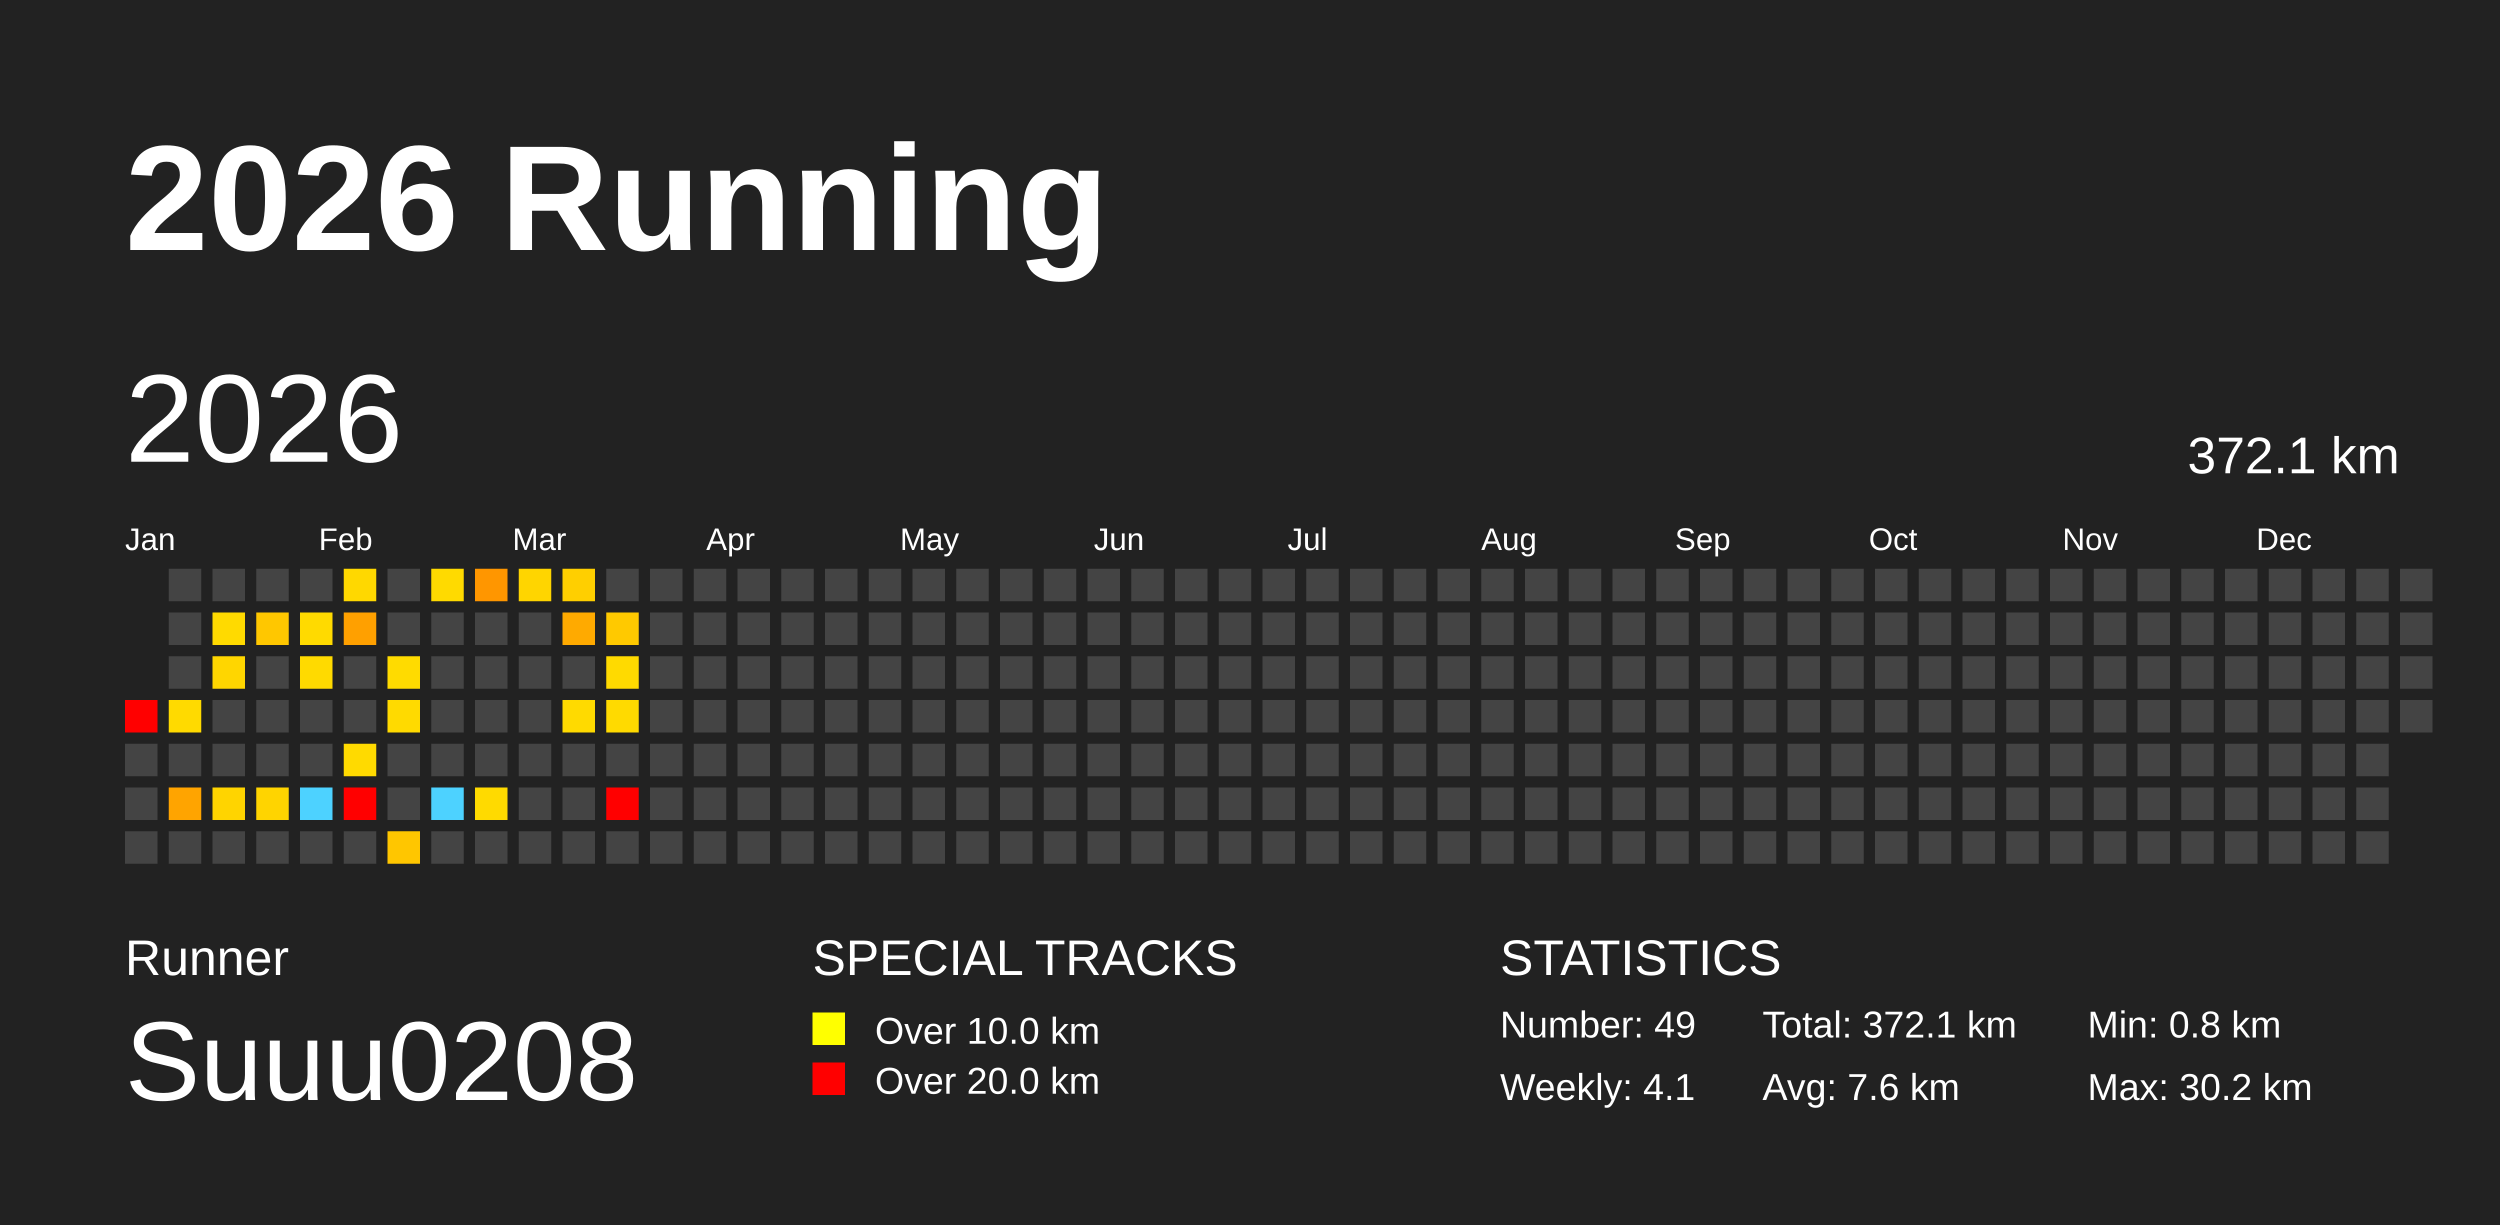
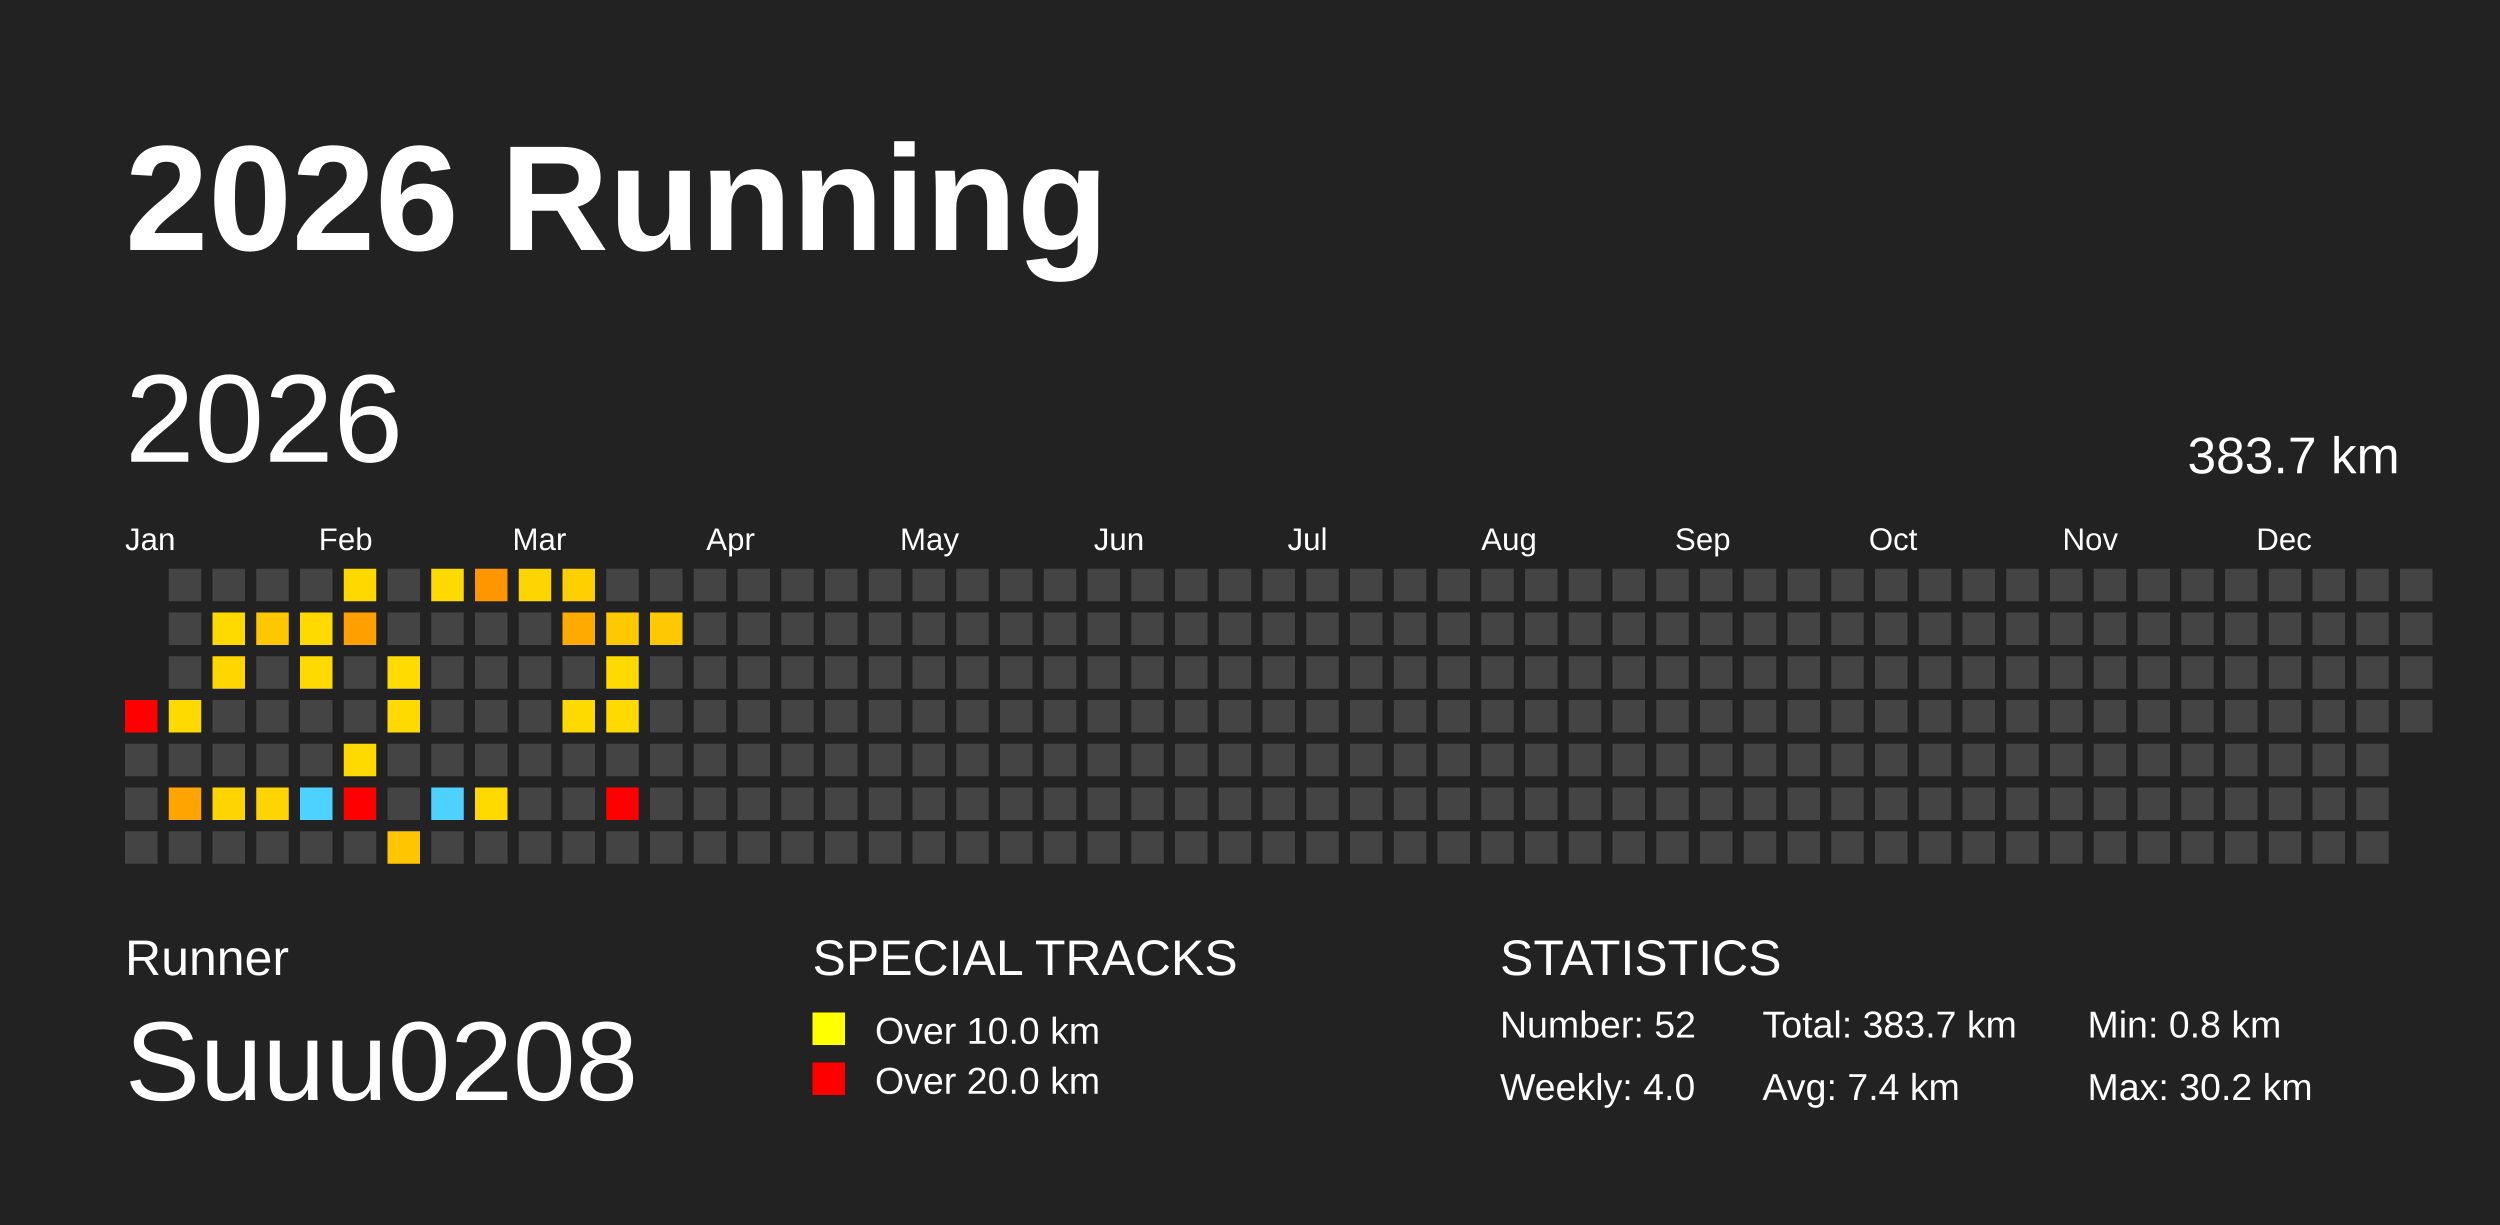
<svg xmlns="http://www.w3.org/2000/svg" baseProfile="full" height="98mm" version="1.1" viewBox="0,0,200,98" width="200mm">
  <defs />
  <rect fill="#222222" height="98" width="200" x="0" y="0" />
  <text fill="#FFFFFF" style="font-size:12px; font-family:Arial; font-weight:bold;" x="10" y="20">2026 Running</text>
  <text fill="#FFFFFF" style="font-size:4px; font-family:Arial" x="10" y="78">Runner</text>
  <text fill="#FFFFFF" style="font-size:9px; font-family:Arial" x="10" y="88">Suuu0208</text>
  <text fill="#FFFFFF" style="font-size:4px; font-family:Arial" x="65" y="78">SPECIAL TRACKS</text>
  <rect fill="yellow" height="2.6" width="2.6" x="65" y="81" />
  <text fill="#FFFFFF" style="font-size:3px; font-family:Arial" x="70" y="83.5">Over 10.0 km</text>
  <rect fill="red" height="2.6" width="2.6" x="65" y="85" />
  <text fill="#FFFFFF" style="font-size:3px; font-family:Arial" x="70" y="87.5">Over 20.0 km</text>
  <text fill="#FFFFFF" style="font-size:4px; font-family:Arial" x="120" y="78">STATISTICS</text>
-   <text fill="#FFFFFF" style="font-size:3px; font-family:Arial" x="120" y="83">Number: 49</text>
-   <text fill="#FFFFFF" style="font-size:3px; font-family:Arial" x="120" y="88">Weekly: 4.1</text>
-   <text fill="#FFFFFF" style="font-size:3px; font-family:Arial" x="141" y="83">Total: 372.1 km</text>
-   <text fill="#FFFFFF" style="font-size:3px; font-family:Arial" x="141" y="88">Avg: 7.6 km</text>
+   <text fill="#FFFFFF" style="font-size:3px; font-family:Arial" x="120" y="83">Number: 52</text>
+   <text fill="#FFFFFF" style="font-size:3px; font-family:Arial" x="120" y="88">Weekly: 4.0</text>
+   <text fill="#FFFFFF" style="font-size:3px; font-family:Arial" x="141" y="83">Total: 383.7 km</text>
+   <text fill="#FFFFFF" style="font-size:3px; font-family:Arial" x="141" y="88">Avg: 7.4 km</text>
  <text fill="#FFFFFF" style="font-size:3px; font-family:Arial" x="167" y="83">Min: 0.8 km</text>
  <text fill="#FFFFFF" style="font-size:3px; font-family:Arial" x="167" y="88">Max: 30.2 km</text>
  <text dominant-baseline="hanging" fill="#FFFFFF" style="font-size:10.0px; font-family:Arial;" x="10" y="30">2026</text>
-   <text dominant-baseline="hanging" fill="#FFFFFF" style="font-size:4.125px; font-family:Arial;" x="175" y="35">372.1 km</text>
+   <text dominant-baseline="hanging" fill="#FFFFFF" style="font-size:4.125px; font-family:Arial;" x="175" y="35">383.7 km</text>
  <text fill="#FFFFFF" style="font-size:2.5px; font-family:Arial" x="10.0" y="44">Jan</text>
  <text fill="#FFFFFF" style="font-size:2.5px; font-family:Arial" x="25.5" y="44">Feb</text>
  <text fill="#FFFFFF" style="font-size:2.5px; font-family:Arial" x="41.0" y="44">Mar</text>
  <text fill="#FFFFFF" style="font-size:2.5px; font-family:Arial" x="56.5" y="44">Apr</text>
  <text fill="#FFFFFF" style="font-size:2.5px; font-family:Arial" x="72.0" y="44">May</text>
  <text fill="#FFFFFF" style="font-size:2.5px; font-family:Arial" x="87.5" y="44">Jun</text>
  <text fill="#FFFFFF" style="font-size:2.5px; font-family:Arial" x="103.0" y="44">Jul</text>
  <text fill="#FFFFFF" style="font-size:2.5px; font-family:Arial" x="118.5" y="44">Aug</text>
  <text fill="#FFFFFF" style="font-size:2.5px; font-family:Arial" x="134.0" y="44">Sep</text>
  <text fill="#FFFFFF" style="font-size:2.5px; font-family:Arial" x="149.5" y="44">Oct</text>
  <text fill="#FFFFFF" style="font-size:2.5px; font-family:Arial" x="165.0" y="44">Nov</text>
  <text fill="#FFFFFF" style="font-size:2.5px; font-family:Arial" x="180.5" y="44">Dec</text>
  <rect fill="red" height="2.6" width="2.6" x="10.0" y="56.0" />
  <rect fill="#444444" height="2.6" width="2.6" x="10.0" y="59.5" />
  <rect fill="#444444" height="2.6" width="2.6" x="10.0" y="63.0" />
  <rect fill="#444444" height="2.6" width="2.6" x="10.0" y="66.5" />
  <rect fill="#444444" height="2.6" width="2.6" x="13.5" y="45.5" />
  <rect fill="#444444" height="2.6" width="2.6" x="13.5" y="49.0" />
  <rect fill="#444444" height="2.6" width="2.6" x="13.5" y="52.5" />
  <rect fill="#ffda00" height="2.6" width="2.6" x="13.5" y="56.0" />
  <rect fill="#444444" height="2.6" width="2.6" x="13.5" y="59.5" />
  <rect fill="#ffa400" height="2.6" width="2.6" x="13.5" y="63.0" />
  <rect fill="#444444" height="2.6" width="2.6" x="13.5" y="66.5" />
  <rect fill="#444444" height="2.6" width="2.6" x="17.0" y="45.5" />
  <rect fill="#ffda00" height="2.6" width="2.6" x="17.0" y="49.0" />
  <rect fill="#ffd600" height="2.6" width="2.6" x="17.0" y="52.5" />
  <rect fill="#444444" height="2.6" width="2.6" x="17.0" y="56.0" />
  <rect fill="#444444" height="2.6" width="2.6" x="17.0" y="59.5" />
  <rect fill="#ffd400" height="2.6" width="2.6" x="17.0" y="63.0" />
  <rect fill="#444444" height="2.6" width="2.6" x="17.0" y="66.5" />
  <rect fill="#444444" height="2.6" width="2.6" x="20.5" y="45.5" />
  <rect fill="#ffc700" height="2.6" width="2.6" x="20.5" y="49.0" />
  <rect fill="#444444" height="2.6" width="2.6" x="20.5" y="52.5" />
  <rect fill="#444444" height="2.6" width="2.6" x="20.5" y="56.0" />
  <rect fill="#444444" height="2.6" width="2.6" x="20.5" y="59.5" />
  <rect fill="#ffd400" height="2.6" width="2.6" x="20.5" y="63.0" />
  <rect fill="#444444" height="2.6" width="2.6" x="20.5" y="66.5" />
  <rect fill="#444444" height="2.6" width="2.6" x="24.0" y="45.5" />
  <rect fill="#ffda00" height="2.6" width="2.6" x="24.0" y="49.0" />
  <rect fill="#ffda00" height="2.6" width="2.6" x="24.0" y="52.5" />
  <rect fill="#444444" height="2.6" width="2.6" x="24.0" y="56.0" />
  <rect fill="#444444" height="2.6" width="2.6" x="24.0" y="59.5" />
  <rect fill="#4dd2ff" height="2.6" width="2.6" x="24.0" y="63.0" />
  <rect fill="#444444" height="2.6" width="2.6" x="24.0" y="66.5" />
  <rect fill="#ffd800" height="2.6" width="2.6" x="27.5" y="45.5" />
  <rect fill="#ffa000" height="2.6" width="2.6" x="27.5" y="49.0" />
  <rect fill="#444444" height="2.6" width="2.6" x="27.5" y="52.5" />
  <rect fill="#444444" height="2.6" width="2.6" x="27.5" y="56.0" />
  <rect fill="#ffda00" height="2.6" width="2.6" x="27.5" y="59.5" />
  <rect fill="red" height="2.6" width="2.6" x="27.5" y="63.0" />
  <rect fill="#444444" height="2.6" width="2.6" x="27.5" y="66.5" />
  <rect fill="#444444" height="2.6" width="2.6" x="31.0" y="45.5" />
  <rect fill="#444444" height="2.6" width="2.6" x="31.0" y="49.0" />
  <rect fill="#ffdb00" height="2.6" width="2.6" x="31.0" y="52.5" />
  <rect fill="#ffda00" height="2.6" width="2.6" x="31.0" y="56.0" />
  <rect fill="#444444" height="2.6" width="2.6" x="31.0" y="59.5" />
  <rect fill="#444444" height="2.6" width="2.6" x="31.0" y="63.0" />
  <rect fill="#ffc600" height="2.6" width="2.6" x="31.0" y="66.5" />
  <rect fill="#ffda00" height="2.6" width="2.6" x="34.5" y="45.5" />
  <rect fill="#444444" height="2.6" width="2.6" x="34.5" y="49.0" />
  <rect fill="#444444" height="2.6" width="2.6" x="34.5" y="52.5" />
  <rect fill="#444444" height="2.6" width="2.6" x="34.5" y="56.0" />
  <rect fill="#444444" height="2.6" width="2.6" x="34.5" y="59.5" />
  <rect fill="#4dd2ff" height="2.6" width="2.6" x="34.5" y="63.0" />
  <rect fill="#444444" height="2.6" width="2.6" x="34.5" y="66.5" />
  <rect fill="#ff9600" height="2.6" width="2.6" x="38.0" y="45.5" />
  <rect fill="#444444" height="2.6" width="2.6" x="38.0" y="49.0" />
  <rect fill="#444444" height="2.6" width="2.6" x="38.0" y="52.5" />
  <rect fill="#444444" height="2.6" width="2.6" x="38.0" y="56.0" />
  <rect fill="#444444" height="2.6" width="2.6" x="38.0" y="59.5" />
  <rect fill="#ffda00" height="2.6" width="2.6" x="38.0" y="63.0" />
  <rect fill="#444444" height="2.6" width="2.6" x="38.0" y="66.5" />
  <rect fill="#ffd500" height="2.6" width="2.6" x="41.5" y="45.5" />
  <rect fill="#444444" height="2.6" width="2.6" x="41.5" y="49.0" />
  <rect fill="#444444" height="2.6" width="2.6" x="41.5" y="52.5" />
  <rect fill="#444444" height="2.6" width="2.6" x="41.5" y="56.0" />
  <rect fill="#444444" height="2.6" width="2.6" x="41.5" y="59.5" />
  <rect fill="#444444" height="2.6" width="2.6" x="41.5" y="63.0" />
  <rect fill="#444444" height="2.6" width="2.6" x="41.5" y="66.5" />
  <rect fill="#ffcf00" height="2.6" width="2.6" x="45.0" y="45.5" />
  <rect fill="#ffaa00" height="2.6" width="2.6" x="45.0" y="49.0" />
  <rect fill="#444444" height="2.6" width="2.6" x="45.0" y="52.5" />
  <rect fill="#ffda00" height="2.6" width="2.6" x="45.0" y="56.0" />
  <rect fill="#444444" height="2.6" width="2.6" x="45.0" y="59.5" />
  <rect fill="#444444" height="2.6" width="2.6" x="45.0" y="63.0" />
  <rect fill="#444444" height="2.6" width="2.6" x="45.0" y="66.5" />
  <rect fill="#444444" height="2.6" width="2.6" x="48.5" y="45.5" />
  <rect fill="#ffc900" height="2.6" width="2.6" x="48.5" y="49.0" />
  <rect fill="#ffda00" height="2.6" width="2.6" x="48.5" y="52.5" />
  <rect fill="#ffda00" height="2.6" width="2.6" x="48.5" y="56.0" />
  <rect fill="#444444" height="2.6" width="2.6" x="48.5" y="59.5" />
  <rect fill="red" height="2.6" width="2.6" x="48.5" y="63.0" />
  <rect fill="#444444" height="2.6" width="2.6" x="48.5" y="66.5" />
  <rect fill="#444444" height="2.6" width="2.6" x="52.0" y="45.5" />
-   <rect fill="#444444" height="2.6" width="2.6" x="52.0" y="49.0" />
+   <rect fill="#ffc900" height="2.6" width="2.6" x="52.0" y="49.0" />
  <rect fill="#444444" height="2.6" width="2.6" x="52.0" y="52.5" />
  <rect fill="#444444" height="2.6" width="2.6" x="52.0" y="56.0" />
  <rect fill="#444444" height="2.6" width="2.6" x="52.0" y="59.5" />
  <rect fill="#444444" height="2.6" width="2.6" x="52.0" y="63.0" />
  <rect fill="#444444" height="2.6" width="2.6" x="52.0" y="66.5" />
  <rect fill="#444444" height="2.6" width="2.6" x="55.5" y="45.5" />
  <rect fill="#444444" height="2.6" width="2.6" x="55.5" y="49.0" />
  <rect fill="#444444" height="2.6" width="2.6" x="55.5" y="52.5" />
  <rect fill="#444444" height="2.6" width="2.6" x="55.5" y="56.0" />
  <rect fill="#444444" height="2.6" width="2.6" x="55.5" y="59.5" />
  <rect fill="#444444" height="2.6" width="2.6" x="55.5" y="63.0" />
  <rect fill="#444444" height="2.6" width="2.6" x="55.5" y="66.5" />
  <rect fill="#444444" height="2.6" width="2.6" x="59.0" y="45.5" />
  <rect fill="#444444" height="2.6" width="2.6" x="59.0" y="49.0" />
  <rect fill="#444444" height="2.6" width="2.6" x="59.0" y="52.5" />
  <rect fill="#444444" height="2.6" width="2.6" x="59.0" y="56.0" />
  <rect fill="#444444" height="2.6" width="2.6" x="59.0" y="59.5" />
  <rect fill="#444444" height="2.6" width="2.6" x="59.0" y="63.0" />
  <rect fill="#444444" height="2.6" width="2.6" x="59.0" y="66.5" />
  <rect fill="#444444" height="2.6" width="2.6" x="62.5" y="45.5" />
  <rect fill="#444444" height="2.6" width="2.6" x="62.5" y="49.0" />
  <rect fill="#444444" height="2.6" width="2.6" x="62.5" y="52.5" />
  <rect fill="#444444" height="2.6" width="2.6" x="62.5" y="56.0" />
  <rect fill="#444444" height="2.6" width="2.6" x="62.5" y="59.5" />
  <rect fill="#444444" height="2.6" width="2.6" x="62.5" y="63.0" />
  <rect fill="#444444" height="2.6" width="2.6" x="62.5" y="66.5" />
  <rect fill="#444444" height="2.6" width="2.6" x="66.0" y="45.5" />
  <rect fill="#444444" height="2.6" width="2.6" x="66.0" y="49.0" />
  <rect fill="#444444" height="2.6" width="2.6" x="66.0" y="52.5" />
  <rect fill="#444444" height="2.6" width="2.6" x="66.0" y="56.0" />
  <rect fill="#444444" height="2.6" width="2.6" x="66.0" y="59.5" />
  <rect fill="#444444" height="2.6" width="2.6" x="66.0" y="63.0" />
  <rect fill="#444444" height="2.6" width="2.6" x="66.0" y="66.5" />
  <rect fill="#444444" height="2.6" width="2.6" x="69.5" y="45.5" />
  <rect fill="#444444" height="2.6" width="2.6" x="69.5" y="49.0" />
  <rect fill="#444444" height="2.6" width="2.6" x="69.5" y="52.5" />
  <rect fill="#444444" height="2.6" width="2.6" x="69.5" y="56.0" />
  <rect fill="#444444" height="2.6" width="2.6" x="69.5" y="59.5" />
  <rect fill="#444444" height="2.6" width="2.6" x="69.5" y="63.0" />
  <rect fill="#444444" height="2.6" width="2.6" x="69.5" y="66.5" />
  <rect fill="#444444" height="2.6" width="2.6" x="73.0" y="45.5" />
  <rect fill="#444444" height="2.6" width="2.6" x="73.0" y="49.0" />
  <rect fill="#444444" height="2.6" width="2.6" x="73.0" y="52.5" />
  <rect fill="#444444" height="2.6" width="2.6" x="73.0" y="56.0" />
  <rect fill="#444444" height="2.6" width="2.6" x="73.0" y="59.5" />
  <rect fill="#444444" height="2.6" width="2.6" x="73.0" y="63.0" />
  <rect fill="#444444" height="2.6" width="2.6" x="73.0" y="66.5" />
  <rect fill="#444444" height="2.6" width="2.6" x="76.5" y="45.5" />
  <rect fill="#444444" height="2.6" width="2.6" x="76.5" y="49.0" />
  <rect fill="#444444" height="2.6" width="2.6" x="76.5" y="52.5" />
  <rect fill="#444444" height="2.6" width="2.6" x="76.5" y="56.0" />
  <rect fill="#444444" height="2.6" width="2.6" x="76.5" y="59.5" />
  <rect fill="#444444" height="2.6" width="2.6" x="76.5" y="63.0" />
  <rect fill="#444444" height="2.6" width="2.6" x="76.5" y="66.5" />
  <rect fill="#444444" height="2.6" width="2.6" x="80.0" y="45.5" />
  <rect fill="#444444" height="2.6" width="2.6" x="80.0" y="49.0" />
  <rect fill="#444444" height="2.6" width="2.6" x="80.0" y="52.5" />
  <rect fill="#444444" height="2.6" width="2.6" x="80.0" y="56.0" />
  <rect fill="#444444" height="2.6" width="2.6" x="80.0" y="59.5" />
  <rect fill="#444444" height="2.6" width="2.6" x="80.0" y="63.0" />
  <rect fill="#444444" height="2.6" width="2.6" x="80.0" y="66.5" />
  <rect fill="#444444" height="2.6" width="2.6" x="83.5" y="45.5" />
  <rect fill="#444444" height="2.6" width="2.6" x="83.5" y="49.0" />
  <rect fill="#444444" height="2.6" width="2.6" x="83.5" y="52.5" />
  <rect fill="#444444" height="2.6" width="2.6" x="83.5" y="56.0" />
  <rect fill="#444444" height="2.6" width="2.6" x="83.5" y="59.5" />
  <rect fill="#444444" height="2.6" width="2.6" x="83.5" y="63.0" />
  <rect fill="#444444" height="2.6" width="2.6" x="83.5" y="66.5" />
  <rect fill="#444444" height="2.6" width="2.6" x="87.0" y="45.5" />
  <rect fill="#444444" height="2.6" width="2.6" x="87.0" y="49.0" />
  <rect fill="#444444" height="2.6" width="2.6" x="87.0" y="52.5" />
  <rect fill="#444444" height="2.6" width="2.6" x="87.0" y="56.0" />
  <rect fill="#444444" height="2.6" width="2.6" x="87.0" y="59.5" />
  <rect fill="#444444" height="2.6" width="2.6" x="87.0" y="63.0" />
  <rect fill="#444444" height="2.6" width="2.6" x="87.0" y="66.5" />
  <rect fill="#444444" height="2.6" width="2.6" x="90.5" y="45.5" />
  <rect fill="#444444" height="2.6" width="2.6" x="90.5" y="49.0" />
  <rect fill="#444444" height="2.6" width="2.6" x="90.5" y="52.5" />
  <rect fill="#444444" height="2.6" width="2.6" x="90.5" y="56.0" />
  <rect fill="#444444" height="2.6" width="2.6" x="90.5" y="59.5" />
  <rect fill="#444444" height="2.6" width="2.6" x="90.5" y="63.0" />
  <rect fill="#444444" height="2.6" width="2.6" x="90.5" y="66.5" />
  <rect fill="#444444" height="2.6" width="2.6" x="94.0" y="45.5" />
  <rect fill="#444444" height="2.6" width="2.6" x="94.0" y="49.0" />
  <rect fill="#444444" height="2.6" width="2.6" x="94.0" y="52.5" />
  <rect fill="#444444" height="2.6" width="2.6" x="94.0" y="56.0" />
  <rect fill="#444444" height="2.6" width="2.6" x="94.0" y="59.5" />
  <rect fill="#444444" height="2.6" width="2.6" x="94.0" y="63.0" />
  <rect fill="#444444" height="2.6" width="2.6" x="94.0" y="66.5" />
  <rect fill="#444444" height="2.6" width="2.6" x="97.5" y="45.5" />
  <rect fill="#444444" height="2.6" width="2.6" x="97.5" y="49.0" />
  <rect fill="#444444" height="2.6" width="2.6" x="97.5" y="52.5" />
  <rect fill="#444444" height="2.6" width="2.6" x="97.5" y="56.0" />
  <rect fill="#444444" height="2.6" width="2.6" x="97.5" y="59.5" />
  <rect fill="#444444" height="2.6" width="2.6" x="97.5" y="63.0" />
  <rect fill="#444444" height="2.6" width="2.6" x="97.5" y="66.5" />
  <rect fill="#444444" height="2.6" width="2.6" x="101.0" y="45.5" />
  <rect fill="#444444" height="2.6" width="2.6" x="101.0" y="49.0" />
  <rect fill="#444444" height="2.6" width="2.6" x="101.0" y="52.5" />
  <rect fill="#444444" height="2.6" width="2.6" x="101.0" y="56.0" />
  <rect fill="#444444" height="2.6" width="2.6" x="101.0" y="59.5" />
  <rect fill="#444444" height="2.6" width="2.6" x="101.0" y="63.0" />
  <rect fill="#444444" height="2.6" width="2.6" x="101.0" y="66.5" />
  <rect fill="#444444" height="2.6" width="2.6" x="104.5" y="45.5" />
  <rect fill="#444444" height="2.6" width="2.6" x="104.5" y="49.0" />
  <rect fill="#444444" height="2.6" width="2.6" x="104.5" y="52.5" />
  <rect fill="#444444" height="2.6" width="2.6" x="104.5" y="56.0" />
  <rect fill="#444444" height="2.6" width="2.6" x="104.5" y="59.5" />
  <rect fill="#444444" height="2.6" width="2.6" x="104.5" y="63.0" />
  <rect fill="#444444" height="2.6" width="2.6" x="104.5" y="66.5" />
  <rect fill="#444444" height="2.6" width="2.6" x="108.0" y="45.5" />
  <rect fill="#444444" height="2.6" width="2.6" x="108.0" y="49.0" />
  <rect fill="#444444" height="2.6" width="2.6" x="108.0" y="52.5" />
  <rect fill="#444444" height="2.6" width="2.6" x="108.0" y="56.0" />
  <rect fill="#444444" height="2.6" width="2.6" x="108.0" y="59.5" />
  <rect fill="#444444" height="2.6" width="2.6" x="108.0" y="63.0" />
  <rect fill="#444444" height="2.6" width="2.6" x="108.0" y="66.5" />
  <rect fill="#444444" height="2.6" width="2.6" x="111.5" y="45.5" />
  <rect fill="#444444" height="2.6" width="2.6" x="111.5" y="49.0" />
  <rect fill="#444444" height="2.6" width="2.6" x="111.5" y="52.5" />
  <rect fill="#444444" height="2.6" width="2.6" x="111.5" y="56.0" />
  <rect fill="#444444" height="2.6" width="2.6" x="111.5" y="59.5" />
  <rect fill="#444444" height="2.6" width="2.6" x="111.5" y="63.0" />
  <rect fill="#444444" height="2.6" width="2.6" x="111.5" y="66.5" />
  <rect fill="#444444" height="2.6" width="2.6" x="115.0" y="45.5" />
  <rect fill="#444444" height="2.6" width="2.6" x="115.0" y="49.0" />
  <rect fill="#444444" height="2.6" width="2.6" x="115.0" y="52.5" />
  <rect fill="#444444" height="2.6" width="2.6" x="115.0" y="56.0" />
  <rect fill="#444444" height="2.6" width="2.6" x="115.0" y="59.5" />
  <rect fill="#444444" height="2.6" width="2.6" x="115.0" y="63.0" />
  <rect fill="#444444" height="2.6" width="2.6" x="115.0" y="66.5" />
  <rect fill="#444444" height="2.6" width="2.6" x="118.5" y="45.5" />
  <rect fill="#444444" height="2.6" width="2.6" x="118.5" y="49.0" />
  <rect fill="#444444" height="2.6" width="2.6" x="118.5" y="52.5" />
  <rect fill="#444444" height="2.6" width="2.6" x="118.5" y="56.0" />
  <rect fill="#444444" height="2.6" width="2.6" x="118.5" y="59.5" />
  <rect fill="#444444" height="2.6" width="2.6" x="118.5" y="63.0" />
  <rect fill="#444444" height="2.6" width="2.6" x="118.5" y="66.5" />
  <rect fill="#444444" height="2.6" width="2.6" x="122.0" y="45.5" />
  <rect fill="#444444" height="2.6" width="2.6" x="122.0" y="49.0" />
  <rect fill="#444444" height="2.6" width="2.6" x="122.0" y="52.5" />
  <rect fill="#444444" height="2.6" width="2.6" x="122.0" y="56.0" />
  <rect fill="#444444" height="2.6" width="2.6" x="122.0" y="59.5" />
  <rect fill="#444444" height="2.6" width="2.6" x="122.0" y="63.0" />
  <rect fill="#444444" height="2.6" width="2.6" x="122.0" y="66.5" />
  <rect fill="#444444" height="2.6" width="2.6" x="125.5" y="45.5" />
  <rect fill="#444444" height="2.6" width="2.6" x="125.5" y="49.0" />
  <rect fill="#444444" height="2.6" width="2.6" x="125.5" y="52.5" />
  <rect fill="#444444" height="2.6" width="2.6" x="125.5" y="56.0" />
  <rect fill="#444444" height="2.6" width="2.6" x="125.5" y="59.5" />
  <rect fill="#444444" height="2.6" width="2.6" x="125.5" y="63.0" />
  <rect fill="#444444" height="2.6" width="2.6" x="125.5" y="66.5" />
  <rect fill="#444444" height="2.6" width="2.6" x="129.0" y="45.5" />
  <rect fill="#444444" height="2.6" width="2.6" x="129.0" y="49.0" />
  <rect fill="#444444" height="2.6" width="2.6" x="129.0" y="52.5" />
  <rect fill="#444444" height="2.6" width="2.6" x="129.0" y="56.0" />
  <rect fill="#444444" height="2.6" width="2.6" x="129.0" y="59.5" />
  <rect fill="#444444" height="2.6" width="2.6" x="129.0" y="63.0" />
  <rect fill="#444444" height="2.6" width="2.6" x="129.0" y="66.5" />
  <rect fill="#444444" height="2.6" width="2.6" x="132.5" y="45.5" />
  <rect fill="#444444" height="2.6" width="2.6" x="132.5" y="49.0" />
  <rect fill="#444444" height="2.6" width="2.6" x="132.5" y="52.5" />
  <rect fill="#444444" height="2.6" width="2.6" x="132.5" y="56.0" />
  <rect fill="#444444" height="2.6" width="2.6" x="132.5" y="59.5" />
  <rect fill="#444444" height="2.6" width="2.6" x="132.5" y="63.0" />
  <rect fill="#444444" height="2.6" width="2.6" x="132.5" y="66.5" />
  <rect fill="#444444" height="2.6" width="2.6" x="136.0" y="45.5" />
  <rect fill="#444444" height="2.6" width="2.6" x="136.0" y="49.0" />
  <rect fill="#444444" height="2.6" width="2.6" x="136.0" y="52.5" />
  <rect fill="#444444" height="2.6" width="2.6" x="136.0" y="56.0" />
  <rect fill="#444444" height="2.6" width="2.6" x="136.0" y="59.5" />
  <rect fill="#444444" height="2.6" width="2.6" x="136.0" y="63.0" />
  <rect fill="#444444" height="2.6" width="2.6" x="136.0" y="66.5" />
  <rect fill="#444444" height="2.6" width="2.6" x="139.5" y="45.5" />
  <rect fill="#444444" height="2.6" width="2.6" x="139.5" y="49.0" />
  <rect fill="#444444" height="2.6" width="2.6" x="139.5" y="52.5" />
  <rect fill="#444444" height="2.6" width="2.6" x="139.5" y="56.0" />
  <rect fill="#444444" height="2.6" width="2.6" x="139.5" y="59.5" />
  <rect fill="#444444" height="2.6" width="2.6" x="139.5" y="63.0" />
  <rect fill="#444444" height="2.6" width="2.6" x="139.5" y="66.5" />
  <rect fill="#444444" height="2.6" width="2.6" x="143.0" y="45.5" />
  <rect fill="#444444" height="2.6" width="2.6" x="143.0" y="49.0" />
  <rect fill="#444444" height="2.6" width="2.6" x="143.0" y="52.5" />
  <rect fill="#444444" height="2.6" width="2.6" x="143.0" y="56.0" />
  <rect fill="#444444" height="2.6" width="2.6" x="143.0" y="59.5" />
  <rect fill="#444444" height="2.6" width="2.6" x="143.0" y="63.0" />
  <rect fill="#444444" height="2.6" width="2.6" x="143.0" y="66.5" />
  <rect fill="#444444" height="2.6" width="2.6" x="146.5" y="45.5" />
  <rect fill="#444444" height="2.6" width="2.6" x="146.5" y="49.0" />
  <rect fill="#444444" height="2.6" width="2.6" x="146.5" y="52.5" />
  <rect fill="#444444" height="2.6" width="2.6" x="146.5" y="56.0" />
  <rect fill="#444444" height="2.6" width="2.6" x="146.5" y="59.5" />
  <rect fill="#444444" height="2.6" width="2.6" x="146.5" y="63.0" />
  <rect fill="#444444" height="2.6" width="2.6" x="146.5" y="66.5" />
  <rect fill="#444444" height="2.6" width="2.6" x="150.0" y="45.5" />
  <rect fill="#444444" height="2.6" width="2.6" x="150.0" y="49.0" />
  <rect fill="#444444" height="2.6" width="2.6" x="150.0" y="52.5" />
  <rect fill="#444444" height="2.6" width="2.6" x="150.0" y="56.0" />
  <rect fill="#444444" height="2.6" width="2.6" x="150.0" y="59.5" />
  <rect fill="#444444" height="2.6" width="2.6" x="150.0" y="63.0" />
  <rect fill="#444444" height="2.6" width="2.6" x="150.0" y="66.5" />
  <rect fill="#444444" height="2.6" width="2.6" x="153.5" y="45.5" />
  <rect fill="#444444" height="2.6" width="2.6" x="153.5" y="49.0" />
  <rect fill="#444444" height="2.6" width="2.6" x="153.5" y="52.5" />
  <rect fill="#444444" height="2.6" width="2.6" x="153.5" y="56.0" />
  <rect fill="#444444" height="2.6" width="2.6" x="153.5" y="59.5" />
  <rect fill="#444444" height="2.6" width="2.6" x="153.5" y="63.0" />
  <rect fill="#444444" height="2.6" width="2.6" x="153.5" y="66.5" />
  <rect fill="#444444" height="2.6" width="2.6" x="157.0" y="45.5" />
  <rect fill="#444444" height="2.6" width="2.6" x="157.0" y="49.0" />
  <rect fill="#444444" height="2.6" width="2.6" x="157.0" y="52.5" />
  <rect fill="#444444" height="2.6" width="2.6" x="157.0" y="56.0" />
  <rect fill="#444444" height="2.6" width="2.6" x="157.0" y="59.5" />
  <rect fill="#444444" height="2.6" width="2.6" x="157.0" y="63.0" />
  <rect fill="#444444" height="2.6" width="2.6" x="157.0" y="66.5" />
  <rect fill="#444444" height="2.6" width="2.6" x="160.5" y="45.5" />
  <rect fill="#444444" height="2.6" width="2.6" x="160.5" y="49.0" />
  <rect fill="#444444" height="2.6" width="2.6" x="160.5" y="52.5" />
  <rect fill="#444444" height="2.6" width="2.6" x="160.5" y="56.0" />
  <rect fill="#444444" height="2.6" width="2.6" x="160.5" y="59.5" />
  <rect fill="#444444" height="2.6" width="2.6" x="160.5" y="63.0" />
  <rect fill="#444444" height="2.6" width="2.6" x="160.5" y="66.5" />
  <rect fill="#444444" height="2.6" width="2.6" x="164.0" y="45.5" />
  <rect fill="#444444" height="2.6" width="2.6" x="164.0" y="49.0" />
  <rect fill="#444444" height="2.6" width="2.6" x="164.0" y="52.5" />
  <rect fill="#444444" height="2.6" width="2.6" x="164.0" y="56.0" />
  <rect fill="#444444" height="2.6" width="2.6" x="164.0" y="59.5" />
  <rect fill="#444444" height="2.6" width="2.6" x="164.0" y="63.0" />
  <rect fill="#444444" height="2.6" width="2.6" x="164.0" y="66.5" />
  <rect fill="#444444" height="2.6" width="2.6" x="167.5" y="45.5" />
  <rect fill="#444444" height="2.6" width="2.6" x="167.5" y="49.0" />
  <rect fill="#444444" height="2.6" width="2.6" x="167.5" y="52.5" />
  <rect fill="#444444" height="2.6" width="2.6" x="167.5" y="56.0" />
  <rect fill="#444444" height="2.6" width="2.6" x="167.5" y="59.5" />
  <rect fill="#444444" height="2.6" width="2.6" x="167.5" y="63.0" />
  <rect fill="#444444" height="2.6" width="2.6" x="167.5" y="66.5" />
  <rect fill="#444444" height="2.6" width="2.6" x="171.0" y="45.5" />
  <rect fill="#444444" height="2.6" width="2.6" x="171.0" y="49.0" />
  <rect fill="#444444" height="2.6" width="2.6" x="171.0" y="52.5" />
  <rect fill="#444444" height="2.6" width="2.6" x="171.0" y="56.0" />
  <rect fill="#444444" height="2.6" width="2.6" x="171.0" y="59.5" />
  <rect fill="#444444" height="2.6" width="2.6" x="171.0" y="63.0" />
  <rect fill="#444444" height="2.6" width="2.6" x="171.0" y="66.5" />
  <rect fill="#444444" height="2.6" width="2.6" x="174.5" y="45.5" />
  <rect fill="#444444" height="2.6" width="2.6" x="174.5" y="49.0" />
  <rect fill="#444444" height="2.6" width="2.6" x="174.5" y="52.5" />
  <rect fill="#444444" height="2.6" width="2.6" x="174.5" y="56.0" />
  <rect fill="#444444" height="2.6" width="2.6" x="174.5" y="59.5" />
  <rect fill="#444444" height="2.6" width="2.6" x="174.5" y="63.0" />
  <rect fill="#444444" height="2.6" width="2.6" x="174.5" y="66.5" />
  <rect fill="#444444" height="2.6" width="2.6" x="178.0" y="45.5" />
  <rect fill="#444444" height="2.6" width="2.6" x="178.0" y="49.0" />
  <rect fill="#444444" height="2.6" width="2.6" x="178.0" y="52.5" />
  <rect fill="#444444" height="2.6" width="2.6" x="178.0" y="56.0" />
  <rect fill="#444444" height="2.6" width="2.6" x="178.0" y="59.5" />
  <rect fill="#444444" height="2.6" width="2.6" x="178.0" y="63.0" />
  <rect fill="#444444" height="2.6" width="2.6" x="178.0" y="66.5" />
  <rect fill="#444444" height="2.6" width="2.6" x="181.5" y="45.5" />
  <rect fill="#444444" height="2.6" width="2.6" x="181.5" y="49.0" />
  <rect fill="#444444" height="2.6" width="2.6" x="181.5" y="52.5" />
  <rect fill="#444444" height="2.6" width="2.6" x="181.5" y="56.0" />
  <rect fill="#444444" height="2.6" width="2.6" x="181.5" y="59.5" />
  <rect fill="#444444" height="2.6" width="2.6" x="181.5" y="63.0" />
  <rect fill="#444444" height="2.6" width="2.6" x="181.5" y="66.5" />
  <rect fill="#444444" height="2.6" width="2.6" x="185.0" y="45.5" />
  <rect fill="#444444" height="2.6" width="2.6" x="185.0" y="49.0" />
  <rect fill="#444444" height="2.6" width="2.6" x="185.0" y="52.5" />
  <rect fill="#444444" height="2.6" width="2.6" x="185.0" y="56.0" />
  <rect fill="#444444" height="2.6" width="2.6" x="185.0" y="59.5" />
  <rect fill="#444444" height="2.6" width="2.6" x="185.0" y="63.0" />
  <rect fill="#444444" height="2.6" width="2.6" x="185.0" y="66.5" />
  <rect fill="#444444" height="2.6" width="2.6" x="188.5" y="45.5" />
  <rect fill="#444444" height="2.6" width="2.6" x="188.5" y="49.0" />
  <rect fill="#444444" height="2.6" width="2.6" x="188.5" y="52.5" />
  <rect fill="#444444" height="2.6" width="2.6" x="188.5" y="56.0" />
  <rect fill="#444444" height="2.6" width="2.6" x="188.5" y="59.5" />
  <rect fill="#444444" height="2.6" width="2.6" x="188.5" y="63.0" />
  <rect fill="#444444" height="2.6" width="2.6" x="188.5" y="66.5" />
  <rect fill="#444444" height="2.6" width="2.6" x="192.0" y="45.5" />
  <rect fill="#444444" height="2.6" width="2.6" x="192.0" y="49.0" />
  <rect fill="#444444" height="2.6" width="2.6" x="192.0" y="52.5" />
  <rect fill="#444444" height="2.6" width="2.6" x="192.0" y="56.0" />
</svg>
